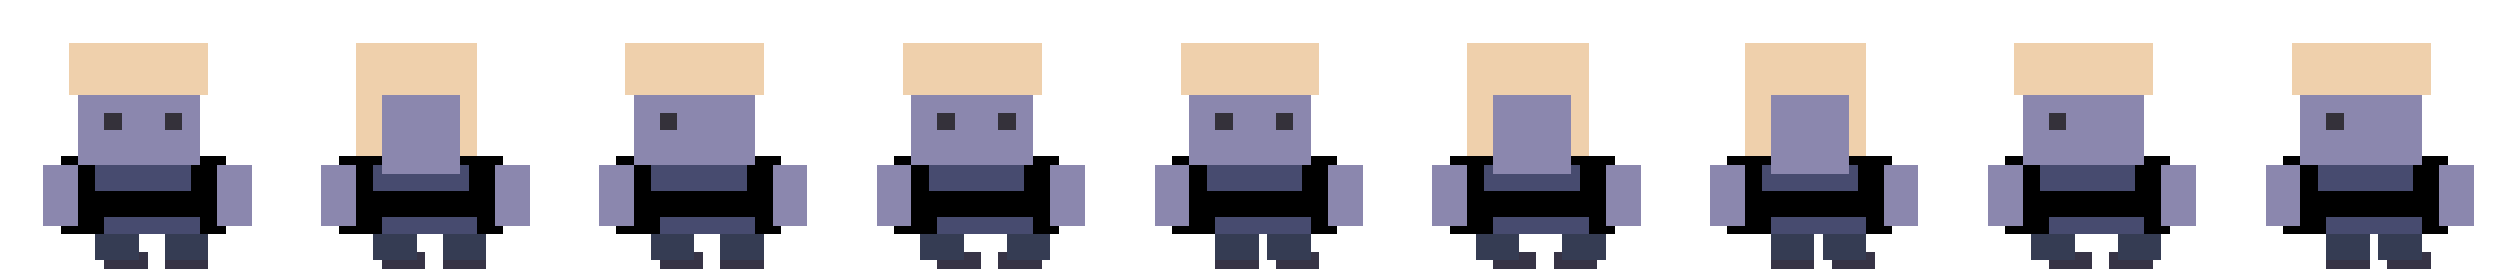
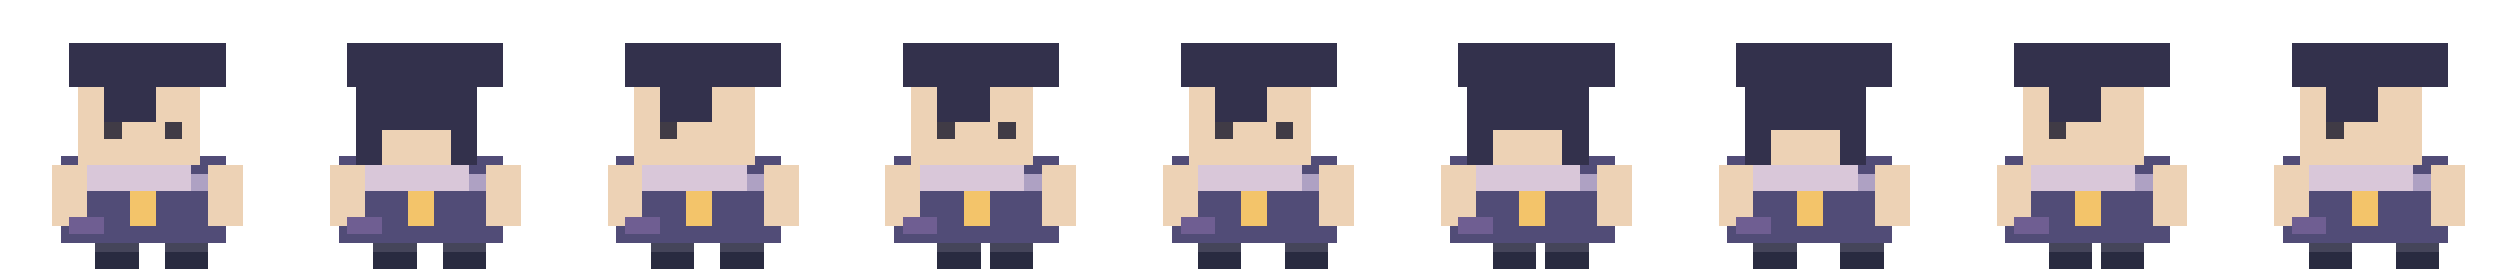
<svg xmlns="http://www.w3.org/2000/svg" width="288" height="32" viewBox="0 0 288 32" aria-label="kieran nine-frame pixel sprite">
  <g transform="translate(0,0)" shape-rendering="crispEdges">
-     <rect x="12" y="29" width="5" height="2" fill="#373446" />
-     <rect x="19" y="29" width="5" height="2" fill="#373446" />
-     <rect x="11" y="24" width="5" height="6" fill="#353c53" />
-     <rect x="19" y="24" width="5" height="6" fill="#353c53" />
-     <rect x="7" y="18" width="19" height="9" fill="Kieran" />
-     <rect x="5" y="19" width="4" height="7" fill="#8b87ae" />
-     <rect x="25" y="19" width="4" height="7" fill="#8b87ae" />
-     <rect x="11" y="19" width="11" height="3" fill="#474b6f" />
-     <rect x="9" y="7" width="14" height="12" fill="#8b87ae" />
-     <rect x="8" y="5" width="16" height="6" fill="#efd0ac" />
-     <rect x="12" y="13" width="2" height="2" fill="#34313a" />
-     <rect x="19" y="13" width="2" height="2" fill="#34313a" />
-     <rect x="12" y="25" width="11" height="2" fill="#474b6f" />
+     <rect x="11" y="25" width="5" height="6" fill="#45455a" />
+     <rect x="19" y="25" width="5" height="6" fill="#45455a" />
+     <rect x="11" y="29" width="5" height="2" fill="#292b40" />
+     <rect x="19" y="29" width="5" height="2" fill="#292b40" />
+     <rect x="7" y="18" width="19" height="10" fill="#514c77" />
+     <rect x="6" y="19" width="4" height="7" fill="#edd2b5" />
+     <rect x="24" y="19" width="4" height="7" fill="#edd2b5" />
+     <rect x="10" y="20" width="14" height="2" fill="#aea1c3" />
+     <rect x="9" y="8" width="14" height="11" fill="#edd2b5" />
+     <rect x="8" y="5" width="16" height="5" fill="#33314c" />
+     <rect x="12" y="14" width="2" height="2" fill="#403b46" />
+     <rect x="19" y="14" width="2" height="2" fill="#403b46" />
+     <rect x="8" y="5" width="18" height="5" fill="#33314c" />
+     <rect x="12" y="9" width="6" height="5" fill="#33314c" />
+     <rect x="10" y="19" width="12" height="3" fill="#d9c7d9" />
+     <rect x="15" y="22" width="3" height="4" fill="#f3c46a" />
+     <rect x="8" y="25" width="4" height="2" fill="#6f5e92" />
  </g>
  <g transform="translate(32,0)" shape-rendering="crispEdges">
-     <rect x="12" y="29" width="5" height="2" fill="#373446" />
-     <rect x="19" y="29" width="5" height="2" fill="#373446" />
-     <rect x="11" y="24" width="5" height="6" fill="#353c53" />
-     <rect x="19" y="24" width="5" height="6" fill="#353c53" />
-     <rect x="7" y="18" width="19" height="9" fill="Kieran" />
-     <rect x="5" y="19" width="4" height="7" fill="#8b87ae" />
-     <rect x="25" y="19" width="4" height="7" fill="#8b87ae" />
-     <rect x="11" y="19" width="11" height="3" fill="#474b6f" />
-     <rect x="9" y="5" width="14" height="13" fill="#efd0ac" />
-     <rect x="12" y="11" width="9" height="9" fill="#8b87ae" />
-     <rect x="12" y="25" width="11" height="2" fill="#474b6f" />
+     <rect x="11" y="25" width="5" height="6" fill="#45455a" />
+     <rect x="19" y="25" width="5" height="6" fill="#45455a" />
+     <rect x="11" y="29" width="5" height="2" fill="#292b40" />
+     <rect x="19" y="29" width="5" height="2" fill="#292b40" />
+     <rect x="7" y="18" width="19" height="10" fill="#514c77" />
+     <rect x="6" y="19" width="4" height="7" fill="#edd2b5" />
+     <rect x="24" y="19" width="4" height="7" fill="#edd2b5" />
+     <rect x="10" y="20" width="14" height="2" fill="#aea1c3" />
+     <rect x="9" y="8" width="14" height="11" fill="#33314c" />
+     <rect x="12" y="15" width="8" height="4" fill="#edd2b5" />
+     <rect x="8" y="5" width="18" height="5" fill="#33314c" />
+     <rect x="12" y="9" width="6" height="5" fill="#33314c" />
+     <rect x="10" y="19" width="12" height="3" fill="#d9c7d9" />
+     <rect x="15" y="22" width="3" height="4" fill="#f3c46a" />
+     <rect x="8" y="25" width="4" height="2" fill="#6f5e92" />
  </g>
  <g transform="translate(64,0)" shape-rendering="crispEdges">
-     <rect x="12" y="29" width="5" height="2" fill="#373446" />
-     <rect x="19" y="29" width="5" height="2" fill="#373446" />
-     <rect x="11" y="24" width="5" height="6" fill="#353c53" />
-     <rect x="19" y="24" width="5" height="6" fill="#353c53" />
-     <rect x="7" y="18" width="19" height="9" fill="Kieran" />
-     <rect x="5" y="19" width="4" height="7" fill="#8b87ae" />
-     <rect x="25" y="19" width="4" height="7" fill="#8b87ae" />
-     <rect x="11" y="19" width="11" height="3" fill="#474b6f" />
-     <rect x="9" y="7" width="14" height="12" fill="#8b87ae" />
-     <rect x="8" y="5" width="16" height="6" fill="#efd0ac" />
-     <rect x="12" y="13" width="2" height="2" fill="#34313a" />
-     <rect x="12" y="25" width="11" height="2" fill="#474b6f" />
+     <rect x="11" y="25" width="5" height="6" fill="#45455a" />
+     <rect x="19" y="25" width="5" height="6" fill="#45455a" />
+     <rect x="11" y="29" width="5" height="2" fill="#292b40" />
+     <rect x="19" y="29" width="5" height="2" fill="#292b40" />
+     <rect x="7" y="18" width="19" height="10" fill="#514c77" />
+     <rect x="6" y="19" width="4" height="7" fill="#edd2b5" />
+     <rect x="24" y="19" width="4" height="7" fill="#edd2b5" />
+     <rect x="10" y="20" width="14" height="2" fill="#aea1c3" />
+     <rect x="9" y="8" width="14" height="11" fill="#edd2b5" />
+     <rect x="8" y="5" width="16" height="5" fill="#33314c" />
+     <rect x="12" y="14" width="2" height="2" fill="#403b46" />
+     <rect x="8" y="5" width="18" height="5" fill="#33314c" />
+     <rect x="12" y="9" width="6" height="5" fill="#33314c" />
+     <rect x="10" y="19" width="12" height="3" fill="#d9c7d9" />
+     <rect x="15" y="22" width="3" height="4" fill="#f3c46a" />
+     <rect x="8" y="25" width="4" height="2" fill="#6f5e92" />
  </g>
  <g transform="translate(96,0)" shape-rendering="crispEdges">
-     <rect x="12" y="29" width="5" height="2" fill="#373446" />
-     <rect x="19" y="29" width="5" height="2" fill="#373446" />
-     <rect x="10" y="24" width="5" height="6" fill="#353c53" />
-     <rect x="20" y="24" width="5" height="6" fill="#353c53" />
-     <rect x="7" y="18" width="19" height="9" fill="Kieran" />
-     <rect x="5" y="19" width="4" height="7" fill="#8b87ae" />
-     <rect x="25" y="19" width="4" height="7" fill="#8b87ae" />
-     <rect x="11" y="19" width="11" height="3" fill="#474b6f" />
-     <rect x="9" y="7" width="14" height="12" fill="#8b87ae" />
-     <rect x="8" y="5" width="16" height="6" fill="#efd0ac" />
-     <rect x="12" y="13" width="2" height="2" fill="#34313a" />
-     <rect x="19" y="13" width="2" height="2" fill="#34313a" />
-     <rect x="12" y="25" width="11" height="2" fill="#474b6f" />
+     <rect x="12" y="25" width="5" height="6" fill="#45455a" />
+     <rect x="18" y="25" width="5" height="6" fill="#45455a" />
+     <rect x="12" y="29" width="5" height="2" fill="#292b40" />
+     <rect x="18" y="29" width="5" height="2" fill="#292b40" />
+     <rect x="7" y="18" width="19" height="10" fill="#514c77" />
+     <rect x="6" y="19" width="4" height="7" fill="#edd2b5" />
+     <rect x="24" y="19" width="4" height="7" fill="#edd2b5" />
+     <rect x="10" y="20" width="14" height="2" fill="#aea1c3" />
+     <rect x="9" y="8" width="14" height="11" fill="#edd2b5" />
+     <rect x="8" y="5" width="16" height="5" fill="#33314c" />
+     <rect x="12" y="14" width="2" height="2" fill="#403b46" />
+     <rect x="19" y="14" width="2" height="2" fill="#403b46" />
+     <rect x="8" y="5" width="18" height="5" fill="#33314c" />
+     <rect x="12" y="9" width="6" height="5" fill="#33314c" />
+     <rect x="10" y="19" width="12" height="3" fill="#d9c7d9" />
+     <rect x="15" y="22" width="3" height="4" fill="#f3c46a" />
+     <rect x="8" y="25" width="4" height="2" fill="#6f5e92" />
  </g>
  <g transform="translate(128,0)" shape-rendering="crispEdges">
-     <rect x="12" y="29" width="5" height="2" fill="#373446" />
-     <rect x="19" y="29" width="5" height="2" fill="#373446" />
-     <rect x="12" y="24" width="5" height="6" fill="#353c53" />
-     <rect x="18" y="24" width="5" height="6" fill="#353c53" />
-     <rect x="7" y="18" width="19" height="9" fill="Kieran" />
-     <rect x="5" y="19" width="4" height="7" fill="#8b87ae" />
-     <rect x="25" y="19" width="4" height="7" fill="#8b87ae" />
-     <rect x="11" y="19" width="11" height="3" fill="#474b6f" />
-     <rect x="9" y="7" width="14" height="12" fill="#8b87ae" />
-     <rect x="8" y="5" width="16" height="6" fill="#efd0ac" />
-     <rect x="12" y="13" width="2" height="2" fill="#34313a" />
-     <rect x="19" y="13" width="2" height="2" fill="#34313a" />
-     <rect x="12" y="25" width="11" height="2" fill="#474b6f" />
+     <rect x="10" y="25" width="5" height="6" fill="#45455a" />
+     <rect x="20" y="25" width="5" height="6" fill="#45455a" />
+     <rect x="10" y="29" width="5" height="2" fill="#292b40" />
+     <rect x="20" y="29" width="5" height="2" fill="#292b40" />
+     <rect x="7" y="18" width="19" height="10" fill="#514c77" />
+     <rect x="6" y="19" width="4" height="7" fill="#edd2b5" />
+     <rect x="24" y="19" width="4" height="7" fill="#edd2b5" />
+     <rect x="10" y="20" width="14" height="2" fill="#aea1c3" />
+     <rect x="9" y="8" width="14" height="11" fill="#edd2b5" />
+     <rect x="8" y="5" width="16" height="5" fill="#33314c" />
+     <rect x="12" y="14" width="2" height="2" fill="#403b46" />
+     <rect x="19" y="14" width="2" height="2" fill="#403b46" />
+     <rect x="8" y="5" width="18" height="5" fill="#33314c" />
+     <rect x="12" y="9" width="6" height="5" fill="#33314c" />
+     <rect x="10" y="19" width="12" height="3" fill="#d9c7d9" />
+     <rect x="15" y="22" width="3" height="4" fill="#f3c46a" />
+     <rect x="8" y="25" width="4" height="2" fill="#6f5e92" />
  </g>
  <g transform="translate(160,0)" shape-rendering="crispEdges">
-     <rect x="12" y="29" width="5" height="2" fill="#373446" />
-     <rect x="19" y="29" width="5" height="2" fill="#373446" />
-     <rect x="10" y="24" width="5" height="6" fill="#353c53" />
-     <rect x="20" y="24" width="5" height="6" fill="#353c53" />
-     <rect x="7" y="18" width="19" height="9" fill="Kieran" />
-     <rect x="5" y="19" width="4" height="7" fill="#8b87ae" />
-     <rect x="25" y="19" width="4" height="7" fill="#8b87ae" />
-     <rect x="11" y="19" width="11" height="3" fill="#474b6f" />
-     <rect x="9" y="5" width="14" height="13" fill="#efd0ac" />
-     <rect x="12" y="11" width="9" height="9" fill="#8b87ae" />
-     <rect x="12" y="25" width="11" height="2" fill="#474b6f" />
+     <rect x="12" y="25" width="5" height="6" fill="#45455a" />
+     <rect x="18" y="25" width="5" height="6" fill="#45455a" />
+     <rect x="12" y="29" width="5" height="2" fill="#292b40" />
+     <rect x="18" y="29" width="5" height="2" fill="#292b40" />
+     <rect x="7" y="18" width="19" height="10" fill="#514c77" />
+     <rect x="6" y="19" width="4" height="7" fill="#edd2b5" />
+     <rect x="24" y="19" width="4" height="7" fill="#edd2b5" />
+     <rect x="10" y="20" width="14" height="2" fill="#aea1c3" />
+     <rect x="9" y="8" width="14" height="11" fill="#33314c" />
+     <rect x="12" y="15" width="8" height="4" fill="#edd2b5" />
+     <rect x="8" y="5" width="18" height="5" fill="#33314c" />
+     <rect x="12" y="9" width="6" height="5" fill="#33314c" />
+     <rect x="10" y="19" width="12" height="3" fill="#d9c7d9" />
+     <rect x="15" y="22" width="3" height="4" fill="#f3c46a" />
+     <rect x="8" y="25" width="4" height="2" fill="#6f5e92" />
  </g>
  <g transform="translate(192,0)" shape-rendering="crispEdges">
-     <rect x="12" y="29" width="5" height="2" fill="#373446" />
-     <rect x="19" y="29" width="5" height="2" fill="#373446" />
-     <rect x="12" y="24" width="5" height="6" fill="#353c53" />
-     <rect x="18" y="24" width="5" height="6" fill="#353c53" />
-     <rect x="7" y="18" width="19" height="9" fill="Kieran" />
-     <rect x="5" y="19" width="4" height="7" fill="#8b87ae" />
-     <rect x="25" y="19" width="4" height="7" fill="#8b87ae" />
-     <rect x="11" y="19" width="11" height="3" fill="#474b6f" />
-     <rect x="9" y="5" width="14" height="13" fill="#efd0ac" />
-     <rect x="12" y="11" width="9" height="9" fill="#8b87ae" />
-     <rect x="12" y="25" width="11" height="2" fill="#474b6f" />
+     <rect x="10" y="25" width="5" height="6" fill="#45455a" />
+     <rect x="20" y="25" width="5" height="6" fill="#45455a" />
+     <rect x="10" y="29" width="5" height="2" fill="#292b40" />
+     <rect x="20" y="29" width="5" height="2" fill="#292b40" />
+     <rect x="7" y="18" width="19" height="10" fill="#514c77" />
+     <rect x="6" y="19" width="4" height="7" fill="#edd2b5" />
+     <rect x="24" y="19" width="4" height="7" fill="#edd2b5" />
+     <rect x="10" y="20" width="14" height="2" fill="#aea1c3" />
+     <rect x="9" y="8" width="14" height="11" fill="#33314c" />
+     <rect x="12" y="15" width="8" height="4" fill="#edd2b5" />
+     <rect x="8" y="5" width="18" height="5" fill="#33314c" />
+     <rect x="12" y="9" width="6" height="5" fill="#33314c" />
+     <rect x="10" y="19" width="12" height="3" fill="#d9c7d9" />
+     <rect x="15" y="22" width="3" height="4" fill="#f3c46a" />
+     <rect x="8" y="25" width="4" height="2" fill="#6f5e92" />
  </g>
  <g transform="translate(224,0)" shape-rendering="crispEdges">
-     <rect x="12" y="29" width="5" height="2" fill="#373446" />
-     <rect x="19" y="29" width="5" height="2" fill="#373446" />
-     <rect x="10" y="24" width="5" height="6" fill="#353c53" />
-     <rect x="20" y="24" width="5" height="6" fill="#353c53" />
-     <rect x="7" y="18" width="19" height="9" fill="Kieran" />
-     <rect x="5" y="19" width="4" height="7" fill="#8b87ae" />
-     <rect x="25" y="19" width="4" height="7" fill="#8b87ae" />
-     <rect x="11" y="19" width="11" height="3" fill="#474b6f" />
-     <rect x="9" y="7" width="14" height="12" fill="#8b87ae" />
-     <rect x="8" y="5" width="16" height="6" fill="#efd0ac" />
-     <rect x="12" y="13" width="2" height="2" fill="#34313a" />
-     <rect x="12" y="25" width="11" height="2" fill="#474b6f" />
+     <rect x="12" y="25" width="5" height="6" fill="#45455a" />
+     <rect x="18" y="25" width="5" height="6" fill="#45455a" />
+     <rect x="12" y="29" width="5" height="2" fill="#292b40" />
+     <rect x="18" y="29" width="5" height="2" fill="#292b40" />
+     <rect x="7" y="18" width="19" height="10" fill="#514c77" />
+     <rect x="6" y="19" width="4" height="7" fill="#edd2b5" />
+     <rect x="24" y="19" width="4" height="7" fill="#edd2b5" />
+     <rect x="10" y="20" width="14" height="2" fill="#aea1c3" />
+     <rect x="9" y="8" width="14" height="11" fill="#edd2b5" />
+     <rect x="8" y="5" width="16" height="5" fill="#33314c" />
+     <rect x="12" y="14" width="2" height="2" fill="#403b46" />
+     <rect x="8" y="5" width="18" height="5" fill="#33314c" />
+     <rect x="12" y="9" width="6" height="5" fill="#33314c" />
+     <rect x="10" y="19" width="12" height="3" fill="#d9c7d9" />
+     <rect x="15" y="22" width="3" height="4" fill="#f3c46a" />
+     <rect x="8" y="25" width="4" height="2" fill="#6f5e92" />
  </g>
  <g transform="translate(256,0)" shape-rendering="crispEdges">
-     <rect x="12" y="29" width="5" height="2" fill="#373446" />
-     <rect x="19" y="29" width="5" height="2" fill="#373446" />
-     <rect x="12" y="24" width="5" height="6" fill="#353c53" />
-     <rect x="18" y="24" width="5" height="6" fill="#353c53" />
-     <rect x="7" y="18" width="19" height="9" fill="Kieran" />
-     <rect x="5" y="19" width="4" height="7" fill="#8b87ae" />
-     <rect x="25" y="19" width="4" height="7" fill="#8b87ae" />
-     <rect x="11" y="19" width="11" height="3" fill="#474b6f" />
-     <rect x="9" y="7" width="14" height="12" fill="#8b87ae" />
-     <rect x="8" y="5" width="16" height="6" fill="#efd0ac" />
-     <rect x="12" y="13" width="2" height="2" fill="#34313a" />
-     <rect x="12" y="25" width="11" height="2" fill="#474b6f" />
+     <rect x="10" y="25" width="5" height="6" fill="#45455a" />
+     <rect x="20" y="25" width="5" height="6" fill="#45455a" />
+     <rect x="10" y="29" width="5" height="2" fill="#292b40" />
+     <rect x="20" y="29" width="5" height="2" fill="#292b40" />
+     <rect x="7" y="18" width="19" height="10" fill="#514c77" />
+     <rect x="6" y="19" width="4" height="7" fill="#edd2b5" />
+     <rect x="24" y="19" width="4" height="7" fill="#edd2b5" />
+     <rect x="10" y="20" width="14" height="2" fill="#aea1c3" />
+     <rect x="9" y="8" width="14" height="11" fill="#edd2b5" />
+     <rect x="8" y="5" width="16" height="5" fill="#33314c" />
+     <rect x="12" y="14" width="2" height="2" fill="#403b46" />
+     <rect x="8" y="5" width="18" height="5" fill="#33314c" />
+     <rect x="12" y="9" width="6" height="5" fill="#33314c" />
+     <rect x="10" y="19" width="12" height="3" fill="#d9c7d9" />
+     <rect x="15" y="22" width="3" height="4" fill="#f3c46a" />
+     <rect x="8" y="25" width="4" height="2" fill="#6f5e92" />
  </g>
</svg>
